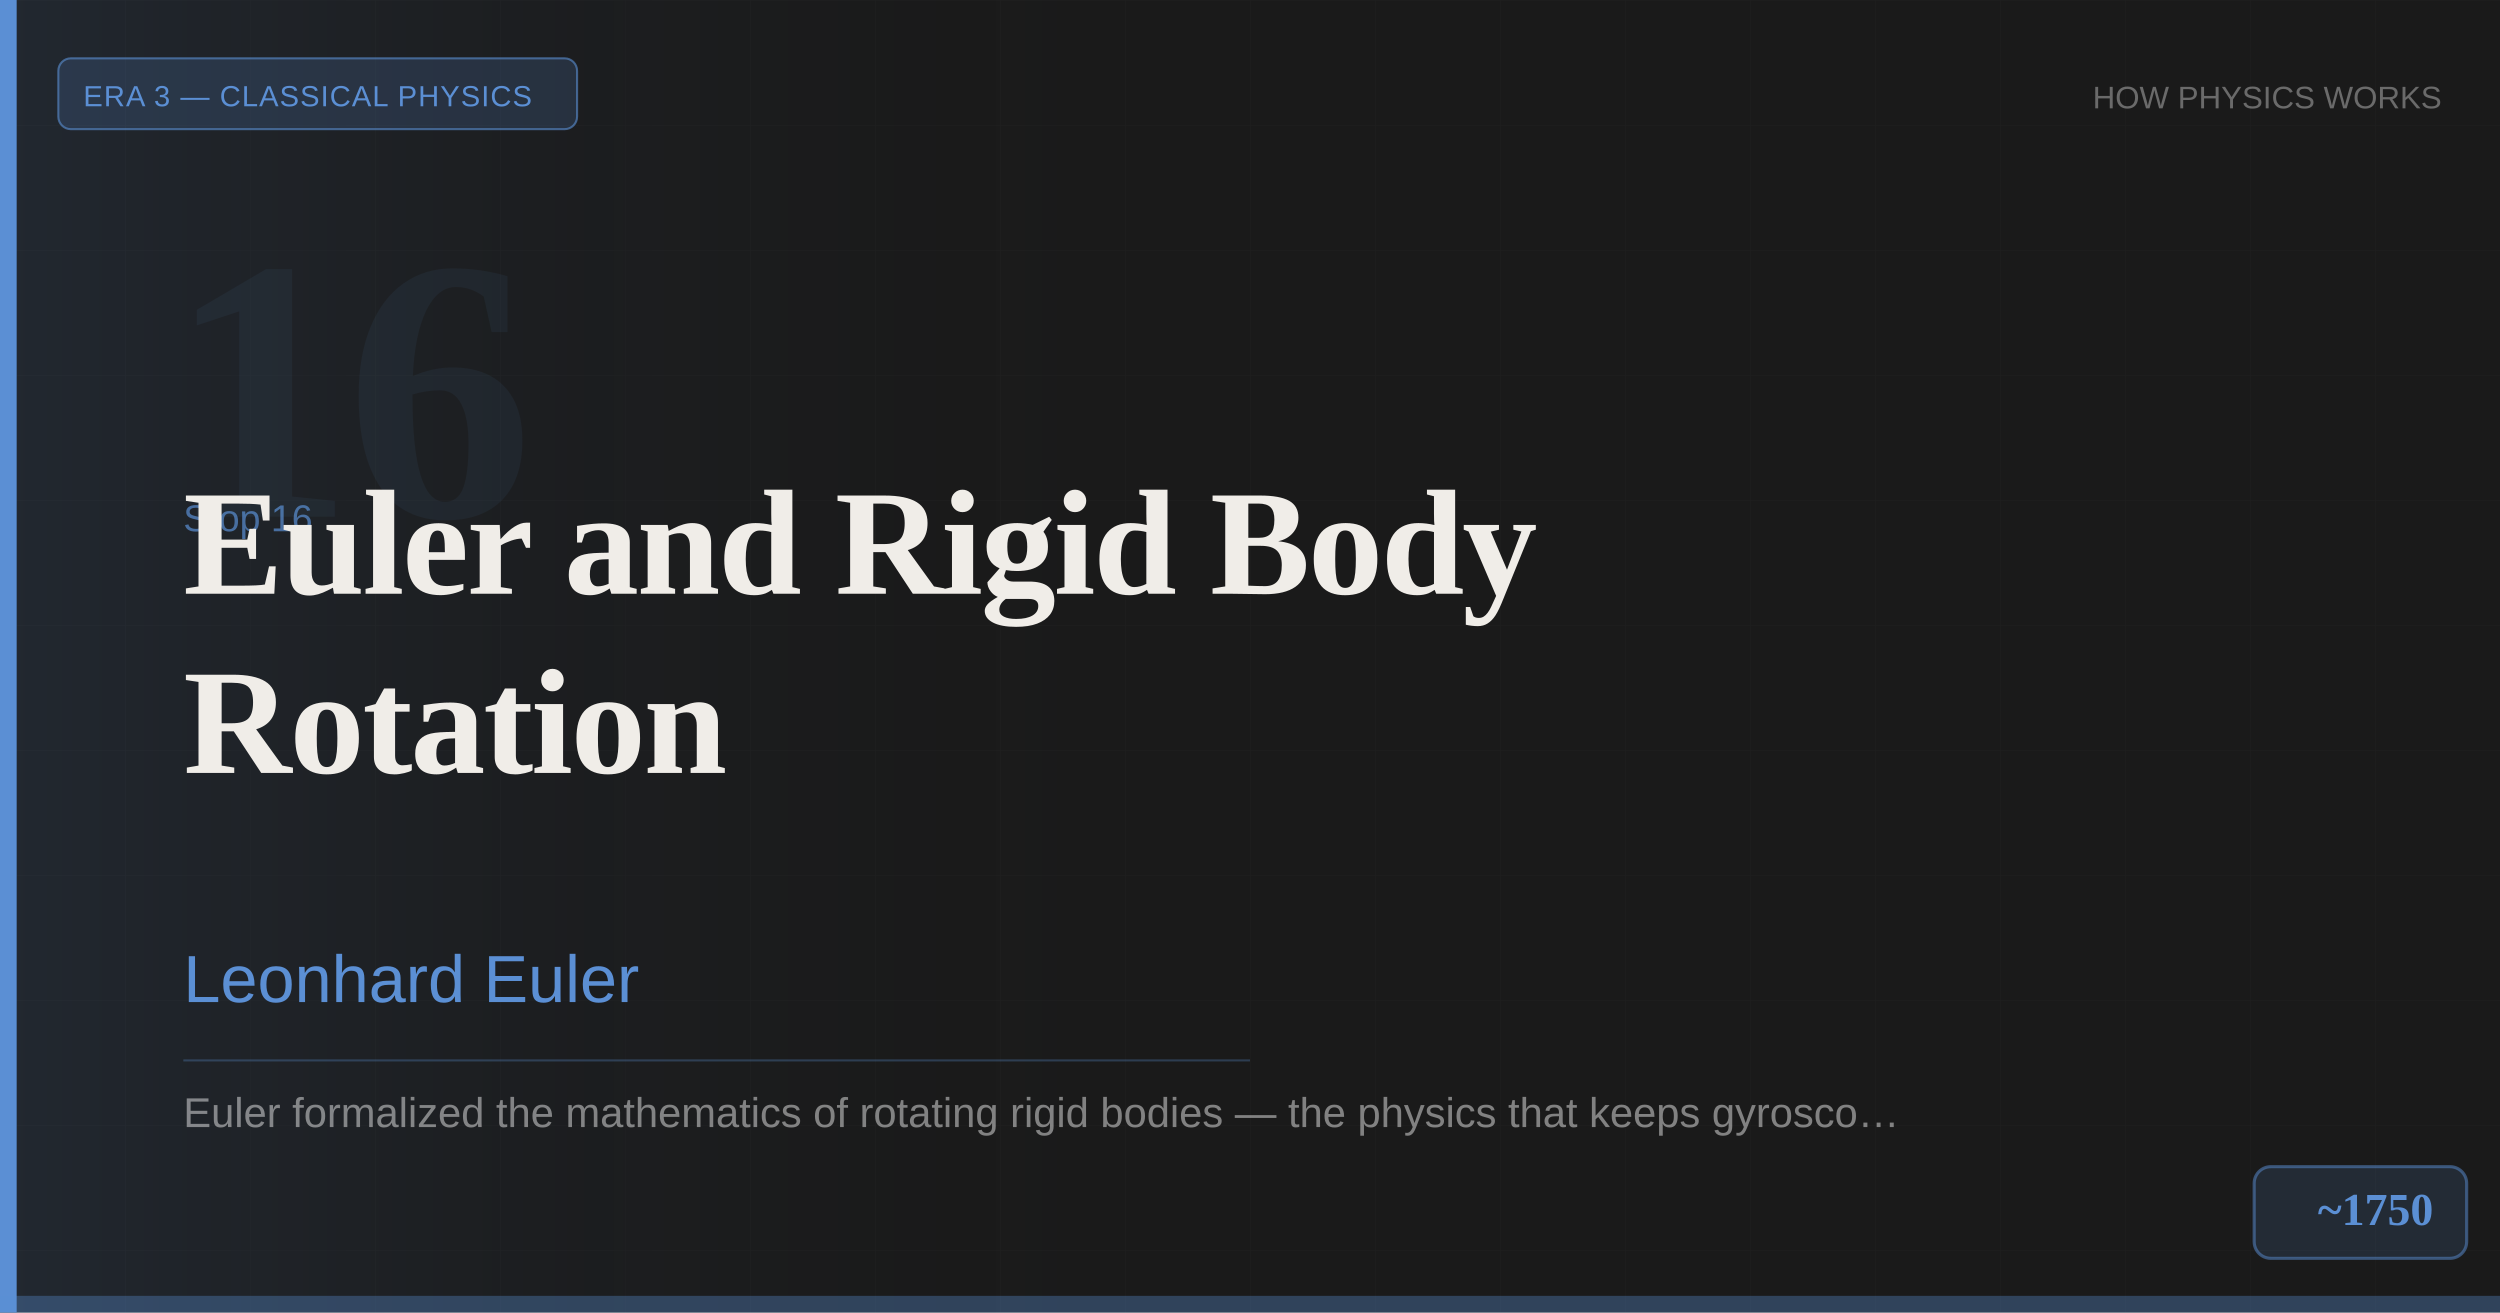
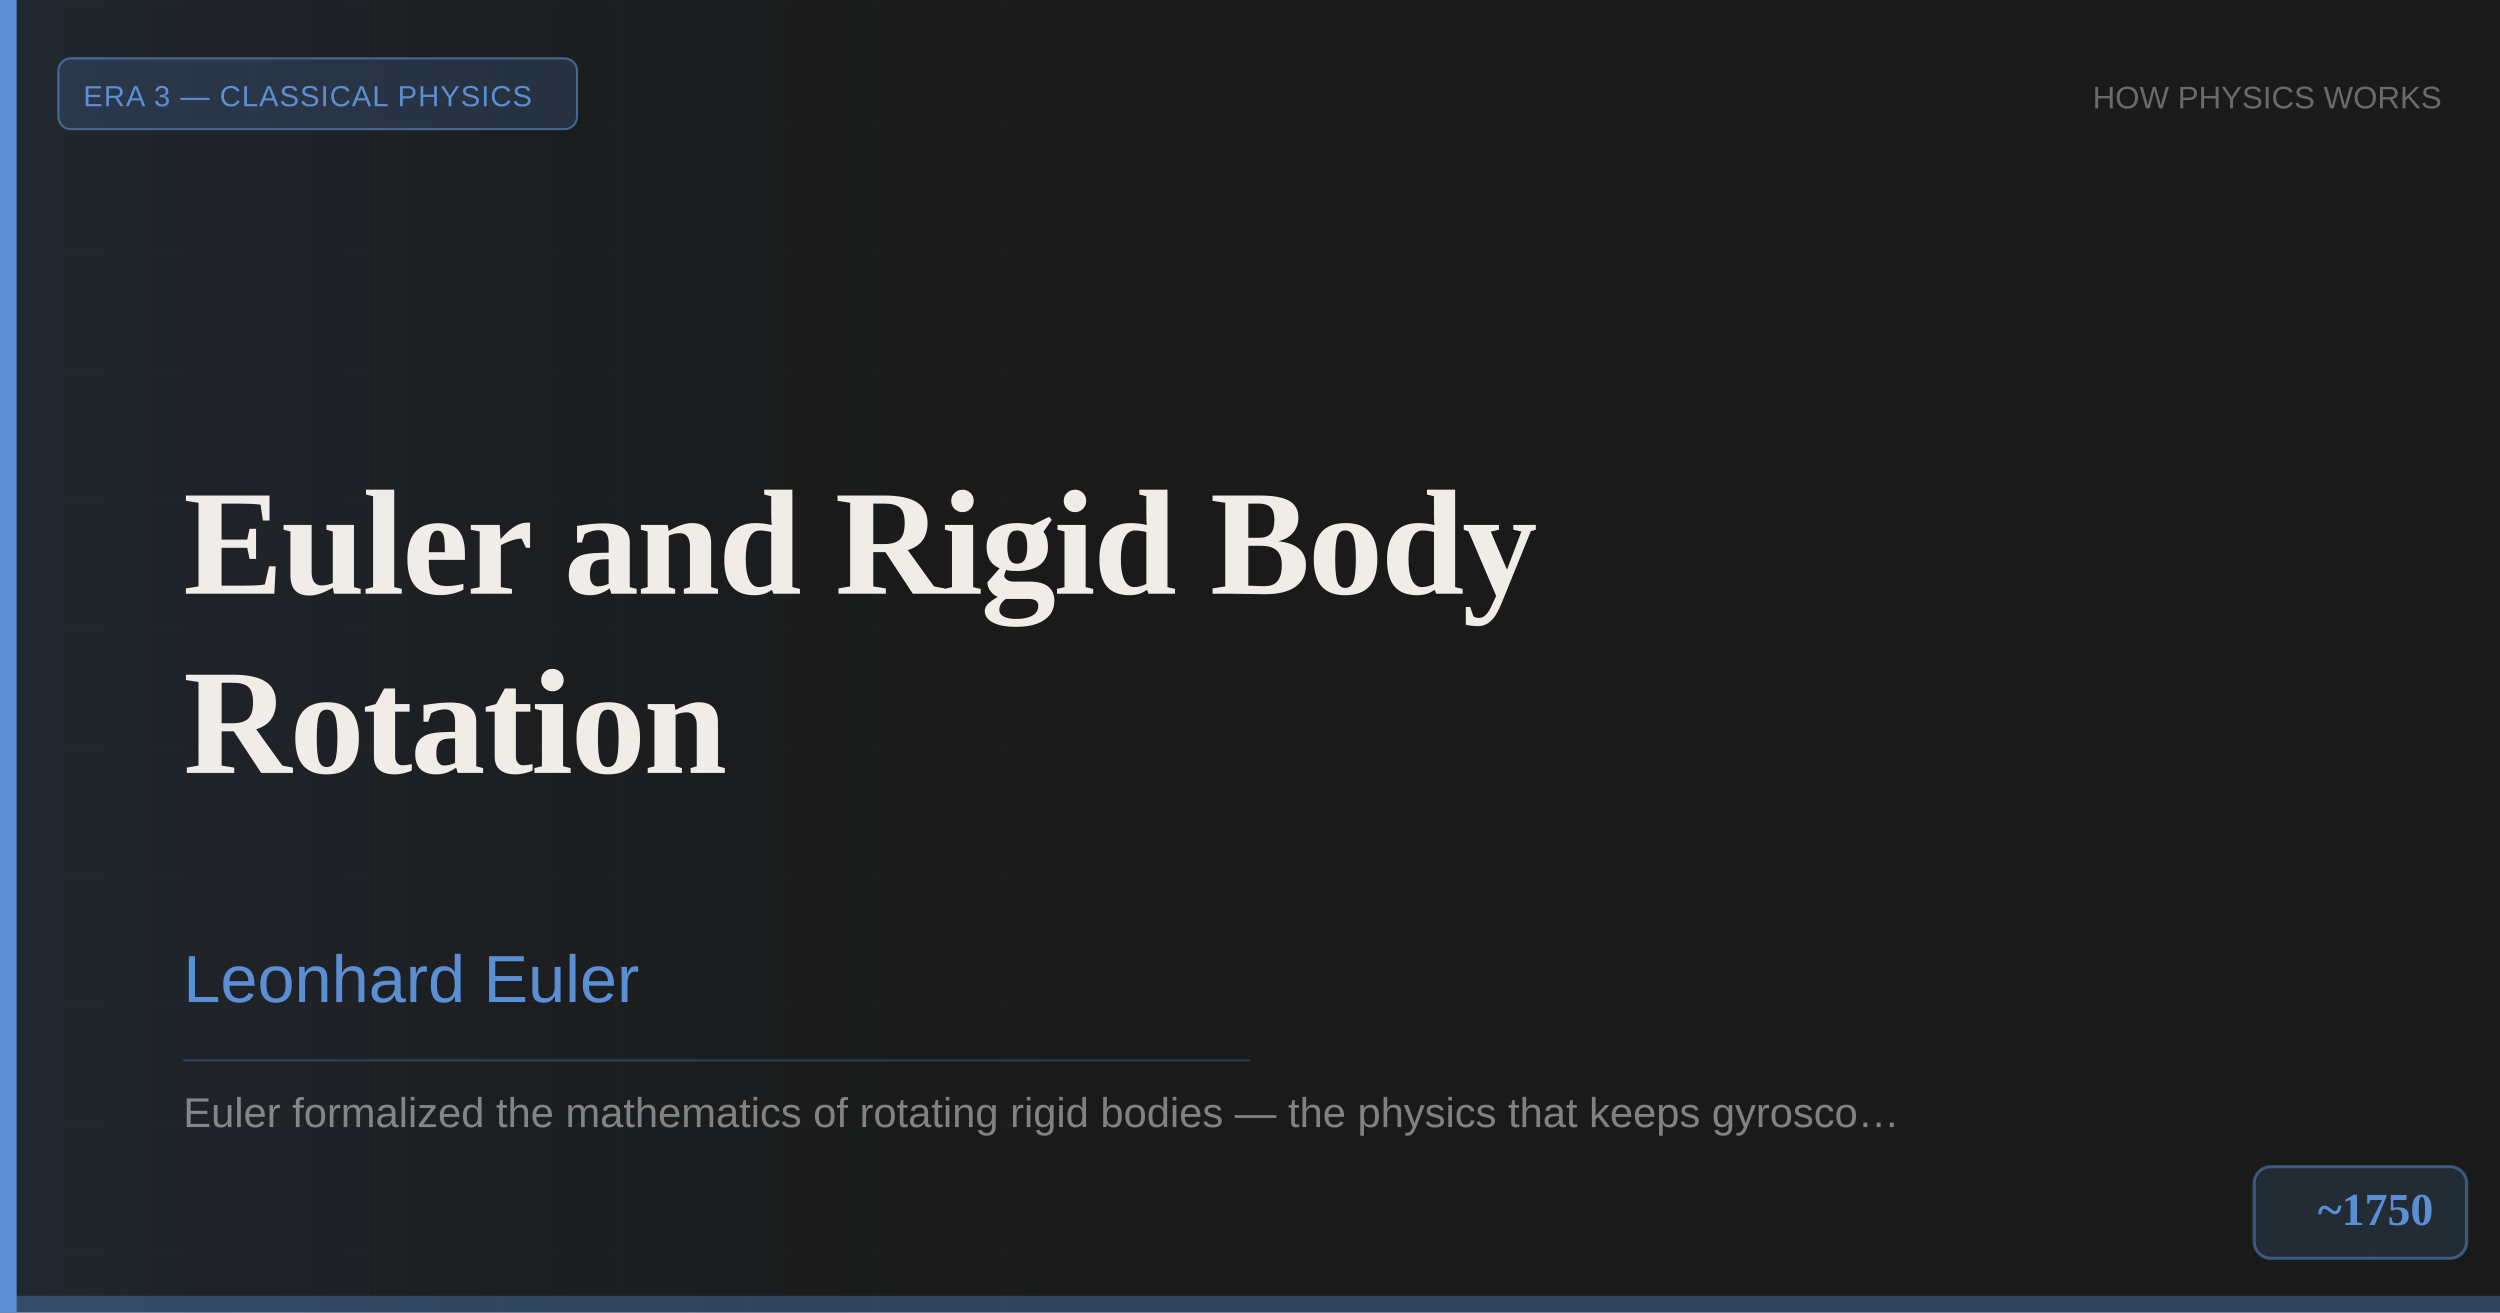
<svg xmlns="http://www.w3.org/2000/svg" width="1200" height="630" viewBox="0 0 1200 630">
  <rect width="1200" height="630" fill="#1a1a1a" />
  <defs>
    <pattern id="grid" width="60" height="60" patternUnits="userSpaceOnUse">
      <path d="M 60 0 L 0 0 0 60" fill="none" stroke="#ffffff" stroke-width="0.3" opacity="0.04" />
    </pattern>
    <linearGradient id="bgGrad" x1="0" y1="0" x2="1" y2="0">
      <stop offset="0%" stop-color="#5b8fd4" stop-opacity="0.12" />
      <stop offset="100%" stop-color="#1a1a1a" stop-opacity="0" />
    </linearGradient>
  </defs>
  <rect width="1200" height="630" fill="url(#grid)" />
  <rect width="560" height="630" fill="url(#bgGrad)" />
  <rect x="0" y="0" width="8" height="630" fill="#5b8fd4" />
  <rect x="28" y="28" width="249" height="34" rx="6" fill="#5b8fd4" fill-opacity="0.18" />
  <rect x="28" y="28" width="249" height="34" rx="6" fill="none" stroke="#5b8fd4" stroke-width="1" stroke-opacity="0.6" />
  <text x="40" y="51" font-family="'DM Sans', Arial, sans-serif" font-size="14" font-weight="500" fill="#5b8fd4" letter-spacing="0.5">ERA 3 — CLASSICAL PHYSICS</text>
  <text x="1172" y="52" text-anchor="end" font-family="'DM Sans', Arial, sans-serif" font-size="15" font-weight="400" fill="#ffffff" fill-opacity="0.35">HOW PHYSICS WORKS</text>
-   <text x="80" y="248" font-family="Georgia, 'Times New Roman', serif" font-size="180" font-weight="700" fill="#5b8fd4" fill-opacity="0.07" letter-spacing="-4">16</text>
-   <text x="88" y="255" font-family="'DM Sans', Arial, sans-serif" font-size="18" font-weight="400" fill="#5b8fd4" fill-opacity="0.7">Stop 16</text>
  <text x="88" y="285" font-family="Georgia, 'Times New Roman', serif" font-size="72" font-weight="600" fill="#f0ede8" letter-spacing="-1">Euler and Rigid Body</text>
  <text x="88" y="371" font-family="Georgia, 'Times New Roman', serif" font-size="72" font-weight="600" fill="#f0ede8" letter-spacing="-1">Rotation</text>
  <text x="88" y="481" font-family="'DM Sans', Arial, sans-serif" font-size="32" font-weight="400" fill="#5b8fd4">Leonhard Euler</text>
  <line x1="88" y1="509" x2="600" y2="509" stroke="#5b8fd4" stroke-width="1" stroke-opacity="0.3" />
  <text x="88" y="541" font-family="'DM Sans', Arial, sans-serif" font-size="20" font-weight="300" fill="#ffffff" fill-opacity="0.45">Euler formalized the mathematics of rotating rigid bodies — the physics that keeps gyrosco…</text>
  <rect x="1082" y="560" width="102" height="44" rx="8" fill="#5b8fd4" fill-opacity="0.15" />
  <rect x="1082" y="560" width="102" height="44" rx="8" fill="none" stroke="#5b8fd4" stroke-width="1.5" stroke-opacity="0.5" />
  <text x="1168" y="588" text-anchor="end" font-family="Georgia, 'Times New Roman', serif" font-size="22" font-weight="600" fill="#5b8fd4">~1750</text>
  <rect x="0" y="622" width="1200" height="8" fill="#5b8fd4" fill-opacity="0.35" />
</svg>
